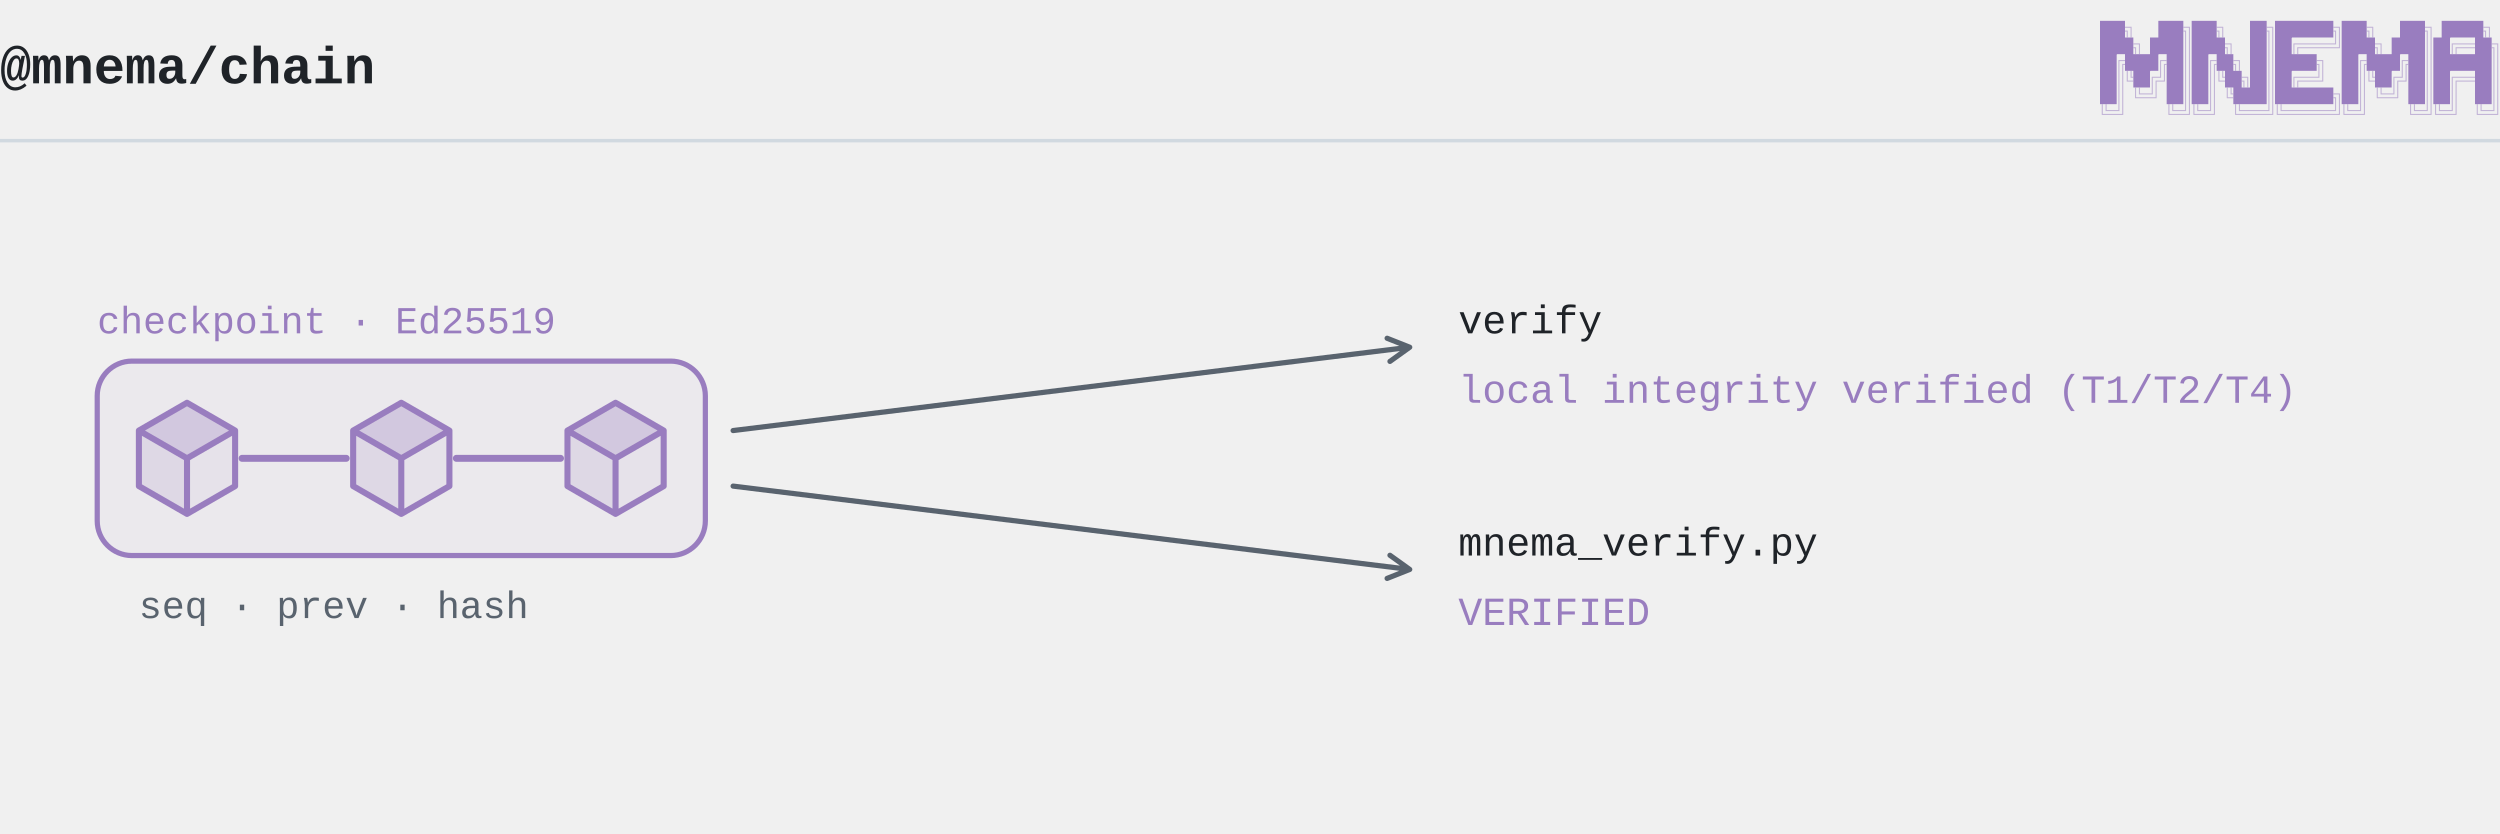
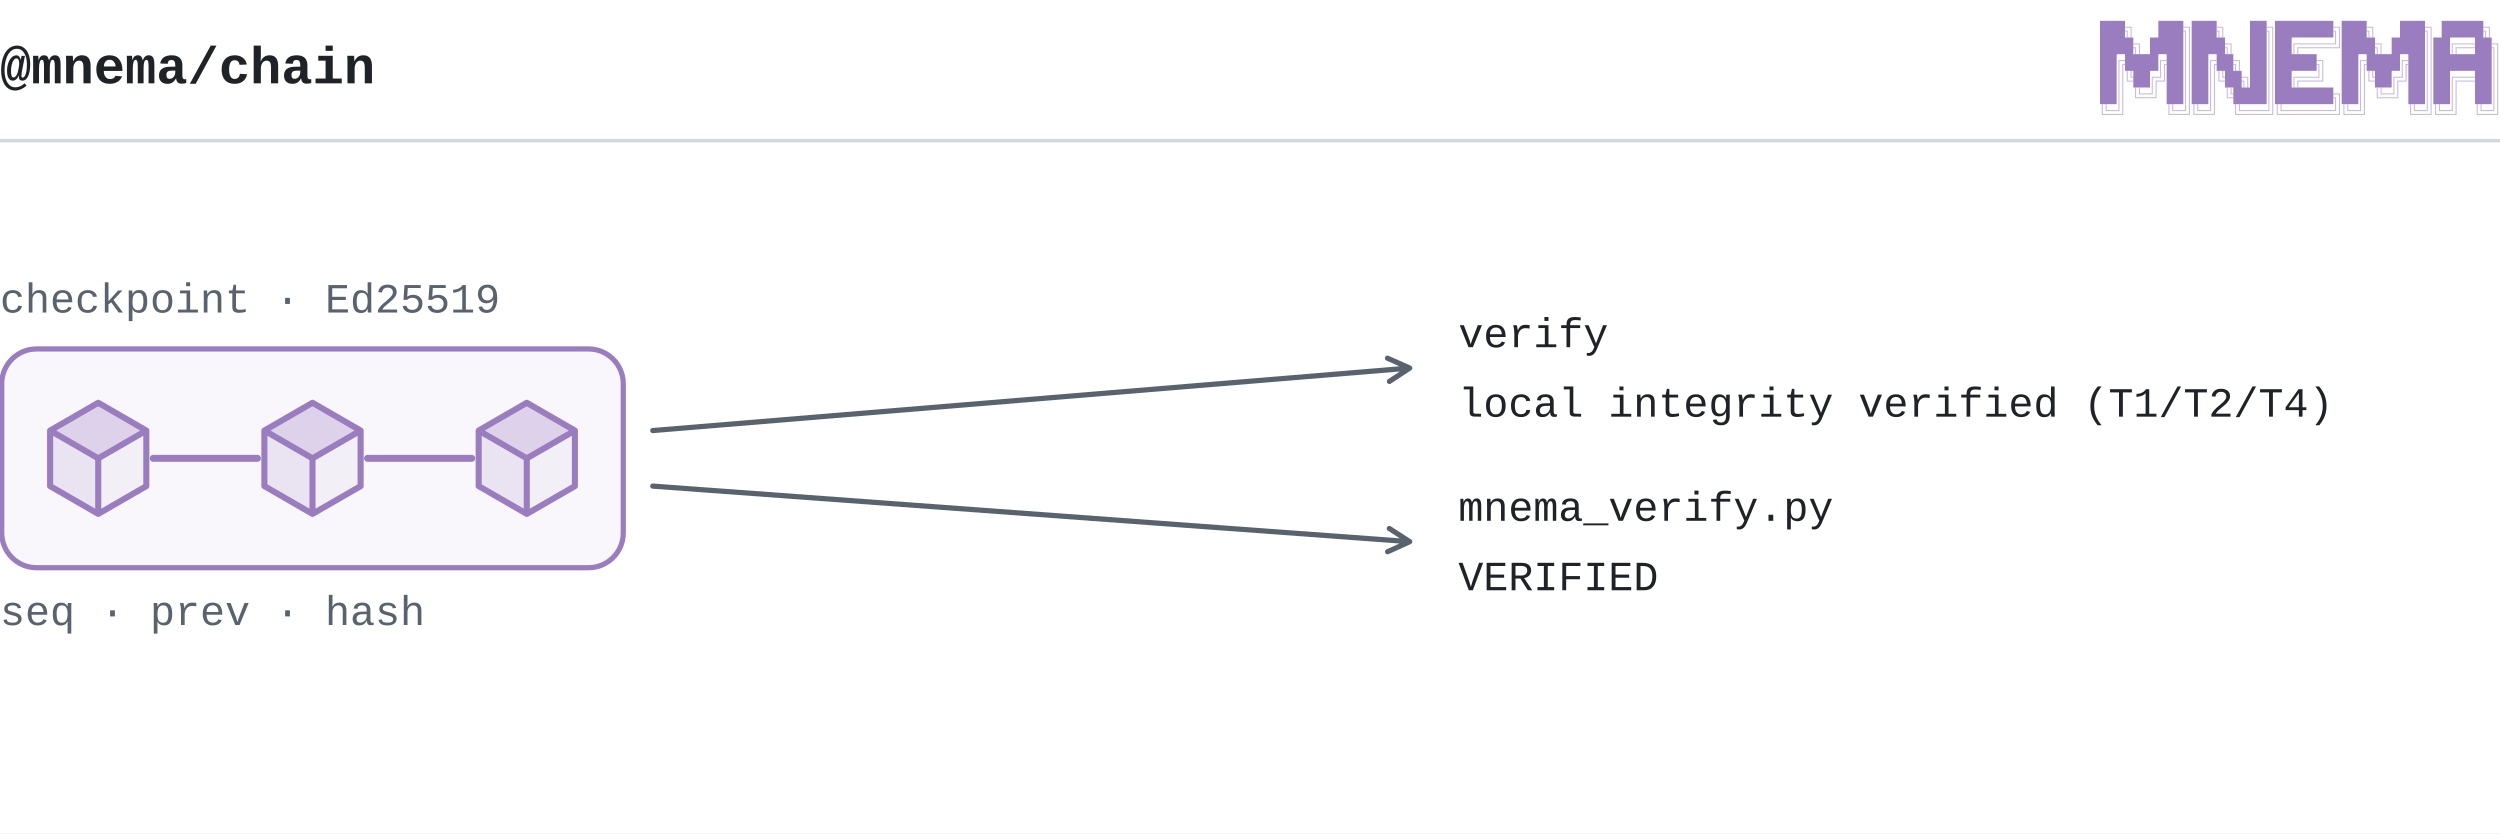
<svg xmlns="http://www.w3.org/2000/svg" width="100%" viewBox="0 0 720 240" role="img" aria-label="The mnema proof engine: typed event catalog, per-tail hash chain, Ed25519 checkpoints, and verification. Zero runtime dependencies.">
  <style>
.a{animation-duration:11s;animation-iteration-count:infinite;animation-timing-function:ease-in-out}
@keyframes k0{0%{opacity:0}14.55%{opacity:0}17.27%{opacity:1}90.91%{opacity:1}93.64%{opacity:0}100%{opacity:0}}
@keyframes k1{0%{opacity:0}20%{opacity:0}22.73%{opacity:1}90.91%{opacity:1}93.64%{opacity:0}100%{opacity:0}}
@keyframes k2{0%{opacity:0}25.45%{opacity:0}28.18%{opacity:1}90.91%{opacity:1}93.64%{opacity:0}100%{opacity:0}}
- @keyframes k3{0%{transform:translateX(0px)}1.82%{transform:translateX(0px)}13.64%{transform:translateX(24px)}100%{transform:translateX(24px)}}
- @keyframes k4{0%{opacity:0}1.36%{opacity:0}2.73%{opacity:1}12.73%{opacity:1}14.09%{opacity:0}100%{opacity:0}}
- @keyframes k5{0%{opacity:0}22.73%{opacity:0}25.45%{opacity:1}90.91%{opacity:1}93.64%{opacity:0}100%{opacity:0}}
- @keyframes k6{0%{opacity:0}27.27%{opacity:0}30%{opacity:1}47.27%{opacity:1}49.09%{opacity:0}69.09%{opacity:0}71.82%{opacity:1}93.64%{opacity:1}100%{opacity:0}}
- @keyframes k7{0%{opacity:0}47.27%{opacity:0}50%{opacity:1}68.18%{opacity:1}70.91%{opacity:0}100%{opacity:0}}
- @keyframes k8{0%{opacity:0}45.45%{opacity:0}46.82%{opacity:0.9}49.09%{opacity:0.2}50.91%{opacity:0.9}52.73%{opacity:0.2}54.55%{opacity:0.9}67.27%{opacity:0.9}70%{opacity:0}100%{opacity:0}}
- @keyframes k9{0%{opacity:0}21.82%{opacity:0}24.55%{opacity:1}90.91%{opacity:1}93.64%{opacity:0}100%{opacity:0}}
- @keyframes k10{0%{opacity:0}31.82%{opacity:0}34.55%{opacity:1}90.91%{opacity:1}93.64%{opacity:0}100%{opacity:0}}
- @keyframes k11{0%{opacity:0}33.64%{opacity:0}36.36%{opacity:1}90.91%{opacity:1}93.64%{opacity:0}100%{opacity:0}}
- @keyframes k12{0%{opacity:0}49.09%{opacity:0}51.82%{opacity:1}66.36%{opacity:1}69.09%{opacity:0}100%{opacity:0}}
+ @keyframes k3{0%{opacity:0}1.82%{opacity:0}4.55%{opacity:1}14.55%{opacity:1}17.27%{opacity:0}100%{opacity:0}}
+ @keyframes k4{0%{opacity:0}22.73%{opacity:0}25.45%{opacity:1}90.91%{opacity:1}93.64%{opacity:0}100%{opacity:0}}
+ @keyframes k5{0%{opacity:0}27.27%{opacity:0}30%{opacity:1}47.27%{opacity:1}49.09%{opacity:0}69.09%{opacity:0}71.82%{opacity:1}90.91%{opacity:1}93.64%{opacity:0}100%{opacity:0}}
+ @keyframes k6{0%{opacity:0}47.27%{opacity:0}50%{opacity:1}68.18%{opacity:1}70.91%{opacity:0}100%{opacity:0}}
+ @keyframes k7{0%{opacity:0}45.45%{opacity:0}46.82%{opacity:0.9}49.09%{opacity:0.2}50.91%{opacity:0.9}52.73%{opacity:0.2}54.55%{opacity:0.9}67.27%{opacity:0.9}70%{opacity:0}100%{opacity:0}}
+ @keyframes k8{0%{opacity:0}21.82%{opacity:0}24.55%{opacity:1}90.91%{opacity:1}93.64%{opacity:0}100%{opacity:0}}
+ @keyframes k9{0%{opacity:0}31.82%{opacity:0}34.55%{opacity:1}90.91%{opacity:1}93.64%{opacity:0}100%{opacity:0}}
+ @keyframes k10{0%{opacity:0}33.64%{opacity:0}36.36%{opacity:1}90.91%{opacity:1}93.64%{opacity:0}100%{opacity:0}}
+ @keyframes k11{0%{opacity:0}49.09%{opacity:0}51.82%{opacity:1}66.36%{opacity:1}69.09%{opacity:0}100%{opacity:0}}
+ @keyframes k12{0%{opacity:0}80%{opacity:0}82.73%{opacity:1}90.91%{opacity:1}93.64%{opacity:0}100%{opacity:0}}
@keyframes k13{0%{opacity:0}80%{opacity:0}82.73%{opacity:1}90.91%{opacity:1}93.64%{opacity:0}100%{opacity:0}}
- @keyframes k14{0%{opacity:0}80%{opacity:0}82.73%{opacity:1}90.91%{opacity:1}93.64%{opacity:0}100%{opacity:0}}
- @keyframes k15{0%{opacity:0}81.82%{opacity:0}84.55%{opacity:1}90.91%{opacity:1}93.64%{opacity:0}100%{opacity:0}}
- @keyframes k16{0%{opacity:0}85.45%{opacity:0}88.18%{opacity:1}90.91%{opacity:1}93.64%{opacity:0}100%{opacity:0}}
- @keyframes k17{0%{opacity:0}83.64%{opacity:0}86.36%{opacity:1}90.91%{opacity:1}93.64%{opacity:0}100%{opacity:0}}
- @keyframes k18{0%{opacity:0}87.27%{opacity:0}90%{opacity:1}90.91%{opacity:1}93.64%{opacity:0}100%{opacity:0}}
+ @keyframes k14{0%{opacity:0}81.82%{opacity:0}84.55%{opacity:1}90.91%{opacity:1}93.64%{opacity:0}100%{opacity:0}}
+ @keyframes k15{0%{opacity:0}85.45%{opacity:0}88.18%{opacity:1}90.91%{opacity:1}93.64%{opacity:0}100%{opacity:0}}
+ @keyframes k16{0%{opacity:0}83.64%{opacity:0}86.36%{opacity:1}90.91%{opacity:1}93.64%{opacity:0}100%{opacity:0}}
+ @keyframes k17{0%{opacity:0}87.27%{opacity:0}90%{opacity:1}90.91%{opacity:1}93.64%{opacity:0}100%{opacity:0}}
@media (prefers-reduced-motion: reduce){.a{animation:none!important}}
</style>
+   <rect width="720" height="240" fill="#ffffff" />
  <text x="0" y="24" font-family="ui-monospace,SFMono-Regular,'SF Mono',Menlo,Consolas,'Liberation Mono',monospace" font-size="15" font-weight="600" fill="#1f2328">@mnema/chain</text>
  <g transform="translate(604.8 6) scale(0.2)">
    <path data-of="blocks" fill="#997dbf" d="M0 0h12.5v24.5h-12.5zM12 0h12.5v24.5h-12.5zM24 0h12v24.5h-12zM84 0h12.5v24.5h-12.5zM96 0h12.5v24.5h-12.5zM108 0h12v24.5h-12zM132 0h12.5v24.5h-12.5zM144 0h12.5v24.5h-12.5zM156 0h12v24.5h-12zM216 0h12.5v24.5h-12.5zM228 0h12v24.5h-12zM252 0h12.5v24.5h-12.5zM264 0h12.5v24.5h-12.5zM276 0h12.5v24h-12.5zM288 0h12.5v24h-12.5zM300 0h12.5v24h-12.5zM312 0h12.5v24h-12.5zM324 0h12v24h-12zM348 0h12.5v24.5h-12.5zM360 0h12.5v24.5h-12.5zM372 0h12v24.5h-12zM432 0h12.5v24.5h-12.5zM444 0h12.5v24.5h-12.5zM456 0h12v24.5h-12zM492 0h12.5v24.5h-12.5zM504 0h12.5v24h-12.5zM516 0h12.5v24h-12.5zM528 0h12.5v24h-12.5zM540 0h12v24.5h-12zM0 24h12.5v24.5h-12.5zM12 24h12.5v24.5h-12.5zM24 24h12.5v24h-12.5zM36 24h12v24.5h-12zM72 24h12.5v24.5h-12.5zM84 24h12.5v24h-12.5zM96 24h12.5v24.5h-12.5zM108 24h12v24.5h-12zM132 24h12.5v24.5h-12.5zM144 24h12.5v24.5h-12.5zM156 24h12.5v24h-12.5zM168 24h12v24.5h-12zM216 24h12.5v24.5h-12.5zM228 24h12v24.5h-12zM252 24h12.5v24.5h-12.5zM264 24h12v24.5h-12zM348 24h12.5v24.5h-12.5zM360 24h12.5v24.5h-12.5zM372 24h12.5v24h-12.5zM384 24h12v24.5h-12zM420 24h12.5v24.5h-12.5zM432 24h12.5v24h-12.5zM444 24h12.5v24.5h-12.5zM456 24h12v24.5h-12zM480 24h12.5v24.5h-12.5zM492 24h12v24.5h-12zM540 24h12.5v24.5h-12.5zM552 24h12v24.5h-12zM0 48h12.5v24.5h-12.5zM12 48h12v24.5h-12zM36 48h12.5v24h-12.5zM48 48h12.5v24.5h-12.5zM60 48h12.5v24.5h-12.5zM72 48h12v24h-12zM96 48h12.5v24.5h-12.5zM108 48h12v24.5h-12zM132 48h12.5v24.5h-12.5zM144 48h12v24.5h-12zM168 48h12.5v24h-12.5zM180 48h12v24.5h-12zM216 48h12.5v24.5h-12.5zM228 48h12v24.5h-12zM252 48h12.5v24.5h-12.5zM264 48h12.5v24.5h-12.5zM276 48h12.5v24h-12.5zM288 48h12.5v24h-12.5zM300 48h12v24h-12zM348 48h12.5v24.5h-12.5zM360 48h12v24.5h-12zM384 48h12.5v24h-12.5zM396 48h12.5v24.5h-12.5zM408 48h12.5v24.5h-12.5zM420 48h12v24h-12zM444 48h12.5v24.5h-12.5zM456 48h12v24.5h-12zM480 48h12.5v24.5h-12.5zM492 48h12.5v24.5h-12.5zM504 48h12.5v24h-12.5zM516 48h12.5v24h-12.5zM528 48h12.5v24h-12.5zM540 48h12.5v24.5h-12.5zM552 48h12v24.5h-12zM0 72h12.5v24.5h-12.5zM12 72h12v24.5h-12zM48 72h12.5v24h-12.5zM60 72h12v24h-12zM96 72h12.5v24.5h-12.5zM108 72h12v24.5h-12zM132 72h12.5v24.5h-12.5zM144 72h12v24.5h-12zM180 72h12.5v24h-12.5zM192 72h12v24.5h-12zM216 72h12.5v24.5h-12.5zM228 72h12v24.5h-12zM252 72h12.5v24.5h-12.5zM264 72h12v24.5h-12zM348 72h12.5v24.5h-12.5zM360 72h12v24.5h-12zM396 72h12.5v24h-12.5zM408 72h12v24h-12zM444 72h12.5v24.5h-12.5zM456 72h12v24.5h-12zM480 72h12.5v24.5h-12.5zM492 72h12v24.5h-12zM540 72h12.5v24.5h-12.5zM552 72h12v24.5h-12zM0 96h12.5v24h-12.5zM12 96h12v24h-12zM96 96h12.5v24h-12.5zM108 96h12v24h-12zM132 96h12.5v24h-12.5zM144 96h12v24h-12zM192 96h12.5v24h-12.5zM204 96h12.5v24h-12.5zM216 96h12.5v24h-12.5zM228 96h12v24h-12zM252 96h12.5v24h-12.5zM264 96h12.5v24h-12.5zM276 96h12.5v24h-12.5zM288 96h12.5v24h-12.5zM300 96h12.5v24h-12.5zM312 96h12.5v24h-12.5zM324 96h12v24h-12zM348 96h12.5v24h-12.5zM360 96h12v24h-12zM444 96h12.5v24h-12.5zM456 96h12v24h-12zM480 96h12.5v24h-12.5zM492 96h12v24h-12zM540 96h12.5v24h-12.5zM552 96h12v24h-12z" />
    <path data-of="lines" fill="none" stroke="#997dbf" stroke-opacity="0.55" stroke-width="1.5" stroke-linejoin="miter" d="M36 9.25L44.75 9.25L44.75 24M36 14.75L39.25 14.75L39.25 24M120 9.25L128.75 9.25L128.75 24M120 14.75L123.25 14.75L123.25 24M168 9.25L176.75 9.25L176.75 24M168 14.75L171.25 14.75L171.25 24M240 9.25L248.75 9.25L248.75 24M240 14.75L243.25 14.75L243.25 24M336 9.25L344.75 9.25L344.75 24M336 14.75L339.25 14.75L339.25 24M384 9.25L392.75 9.25L392.75 24M384 14.75L387.25 14.75L387.25 24M468 9.25L476.75 9.25L476.75 24M468 14.75L471.25 14.75L471.25 24M552 9.25L560.75 9.25L560.75 24M552 14.75L555.25 14.75L555.25 24M48 33.25L56.75 33.25L56.75 48M48 38.75L51.25 38.75L51.25 48M123.25 24L123.25 48M128.75 24L128.75 48M180 33.25L188.75 33.25L188.75 48M180 38.75L183.25 38.75L183.25 48M243.25 24L243.25 48M248.75 24L248.75 48M288 33.25L279.25 33.25L279.25 48M288 38.75L284.75 38.75L284.75 48M288 33.25L300 33.25M288 38.75L300 38.75M300 33.25L312 33.25M300 38.75L312 38.75M312 33.25L324 33.25M312 38.75L324 38.75M324 33.25L336 33.25M324 38.75L336 38.75M344.75 24L344.75 38.75L336 38.75M339.25 24L339.25 33.25L336 33.25M396 33.25L404.75 33.25L404.75 48M396 38.75L399.25 38.75L399.25 48M471.25 24L471.25 48M476.75 24L476.75 48M516 33.25L507.25 33.25L507.25 48M516 38.75L512.75 38.75L512.75 48M516 33.25L528 33.25M516 38.75L528 38.75M528 33.25L540 33.25M528 38.75L540 38.75M564 33.25L572.75 33.25L572.75 48M564 38.75L567.25 38.75L567.25 48M36 57.25L27.25 57.25L27.25 72M36 62.75L32.75 62.75L32.75 72M96 57.25L87.25 57.25L87.25 72M96 62.75L92.75 62.75L92.75 72M123.25 48L123.25 72M128.75 48L128.75 72M168 57.25L159.25 57.25L159.25 72M168 62.75L164.75 62.75L164.75 72M192 57.25L200.75 57.25L200.75 72M192 62.75L195.25 62.75L195.25 72M243.25 48L243.25 72M248.75 48L248.75 72M312 57.25L320.75 57.25L320.75 72M312 62.75L315.25 62.75L315.25 72M384 57.25L375.25 57.25L375.25 72M384 62.75L380.75 62.75L380.75 72M444 57.25L435.25 57.25L435.25 72M444 62.75L440.75 62.75L440.75 72M471.25 48L471.25 72M476.75 48L476.75 72M567.25 48L567.25 72M572.75 48L572.75 72M27.25 72L27.25 96M32.75 72L32.75 96M39.25 72L39.25 86.75L48 86.75M44.75 72L44.75 81.25L48 81.25M84 81.25L75.25 81.25L75.25 96M84 86.75L80.75 86.75L80.75 96M92.75 72L92.75 86.75L84 86.75M87.25 72L87.25 81.25L84 81.25M123.25 72L123.25 96M128.75 72L128.75 96M159.25 72L159.25 96M164.75 72L164.75 96M171.25 72L171.25 86.75L180 86.75M176.75 72L176.75 81.25L180 81.25M204 81.25L212.75 81.25L212.75 96M204 86.75L207.25 86.75L207.25 96M243.25 72L243.25 96M248.75 72L248.75 96M288 81.25L279.25 81.25L279.25 96M288 86.75L284.75 86.75L284.75 96M288 81.25L300 81.25M288 86.75L300 86.75M300 81.25L312 81.25M300 86.75L312 86.75M320.75 72L320.75 86.75L312 86.75M315.25 72L315.25 81.25L312 81.25M375.25 72L375.25 96M380.75 72L380.75 96M387.25 72L387.25 86.75L396 86.75M392.75 72L392.75 81.25L396 81.25M432 81.25L423.25 81.25L423.25 96M432 86.75L428.75 86.75L428.75 96M440.75 72L440.75 86.75L432 86.75M435.25 72L435.25 81.25L432 81.25M471.25 72L471.25 96M476.75 72L476.75 96M516 81.25L507.25 81.25L507.25 96M516 86.75L512.75 86.75L512.75 96M516 81.25L528 81.25M516 86.75L528 86.75M528 81.25L540 81.25M528 86.75L540 86.75M567.25 72L567.25 96M572.75 72L572.75 96M27.25 96L27.25 120M32.75 96L32.75 120M51.25 96L51.25 110.75L60 110.75M56.75 96L56.75 105.25L60 105.25M60 105.25L72 105.25M60 110.75L72 110.75M80.75 96L80.75 110.75L72 110.75M75.25 96L75.25 105.25L72 105.25M123.25 96L123.25 120M128.75 96L128.75 120M159.25 96L159.25 120M164.75 96L164.75 120M183.25 96L183.25 110.75L192 110.75M188.75 96L188.75 105.25L192 105.25M243.25 96L243.25 120M248.75 96L248.75 120M336 105.25L344.75 105.25L344.75 120M336 110.75L339.25 110.75L339.25 120M375.25 96L375.25 120M380.75 96L380.75 120M399.25 96L399.25 110.75L408 110.75M404.75 96L404.75 105.25L408 105.25M408 105.25L420 105.25M408 110.75L420 110.75M428.75 96L428.75 110.75L420 110.75M423.25 96L423.25 105.25L420 105.25M471.25 96L471.25 120M476.75 96L476.75 120M507.25 96L507.25 120M512.75 96L512.75 120M567.25 96L567.25 120M572.75 96L572.75 120M3.25 120L3.25 134.75L12 134.75M8.75 120L8.75 129.25L12 129.25M12 129.25L24 129.25M12 134.75L24 134.75M32.75 120L32.75 134.75L24 134.75M27.25 120L27.25 129.25L24 129.25M99.25 120L99.25 134.75L108 134.75M104.75 120L104.75 129.25L108 129.25M108 129.25L120 129.25M108 134.75L120 134.75M128.75 120L128.75 134.75L120 134.75M123.25 120L123.25 129.25L120 129.25M135.25 120L135.25 134.75L144 134.75M140.75 120L140.75 129.25L144 129.25M144 129.25L156 129.25M144 134.75L156 134.75M164.75 120L164.75 134.75L156 134.75M159.25 120L159.25 129.25L156 129.25M195.25 120L195.25 134.75L204 134.75M200.75 120L200.75 129.25L204 129.25M204 129.25L216 129.25M204 134.75L216 134.75M216 129.25L228 129.25M216 134.75L228 134.75M228 129.25L240 129.25M228 134.75L240 134.75M248.75 120L248.75 134.75L240 134.75M243.25 120L243.25 129.25L240 129.25M255.25 120L255.25 134.75L264 134.75M260.75 120L260.75 129.25L264 129.25M264 129.25L276 129.25M264 134.75L276 134.75M276 129.25L288 129.25M276 134.75L288 134.75M288 129.25L300 129.25M288 134.75L300 134.75M300 129.25L312 129.25M300 134.75L312 134.75M312 129.25L324 129.25M312 134.75L324 134.75M324 129.25L336 129.25M324 134.75L336 134.75M344.75 120L344.75 134.75L336 134.75M339.25 120L339.25 129.25L336 129.25M351.25 120L351.25 134.75L360 134.75M356.75 120L356.75 129.25L360 129.25M360 129.25L372 129.25M360 134.75L372 134.75M380.75 120L380.75 134.75L372 134.75M375.25 120L375.25 129.25L372 129.25M447.25 120L447.25 134.75L456 134.75M452.75 120L452.75 129.25L456 129.25M456 129.25L468 129.25M456 134.75L468 134.75M476.75 120L476.75 134.75L468 134.75M471.25 120L471.25 129.25L468 129.25M483.25 120L483.25 134.75L492 134.75M488.75 120L488.75 129.25L492 129.25M492 129.25L504 129.25M492 134.75L504 134.75M512.75 120L512.75 134.75L504 134.75M507.25 120L507.25 129.25L504 129.25M543.25 120L543.25 134.75L552 134.75M548.75 120L548.75 129.25L552 129.25M552 129.25L564 129.25M552 134.75L564 134.75M572.75 120L572.75 134.75L564 134.75M567.25 120L567.25 129.25L564 129.25" />
  </g>
  <path d="M0 40.5H720" stroke="#d1d9e0" />
-   <g class="a" style="animation-name:k3,k4" opacity="0">
-     <rect x="0.5" y="56.5" width="148" height="25" rx="6" fill="#997dbf" fill-opacity="0.12" stroke="#997dbf" stroke-opacity="0.6" />
-     <text x="10" y="73.5" font-family="ui-monospace,SFMono-Regular,'SF Mono',Menlo,Consolas,'Liberation Mono',monospace" font-size="11.5" fill="#1f2328">decision.recorded</text>
+   <g class="a" style="animation-name:k3" opacity="0">
+     <rect x="0.5" y="52.5" width="149.4" height="25" rx="6" fill="#997dbf" fill-opacity="0.12" stroke="#997dbf" />
+     <text x="14" y="70" font-family="ui-monospace,SFMono-Regular,'SF Mono',Menlo,Consolas,'Liberation Mono',monospace" font-size="12" fill="#1f2328">decision.recorded</text>
  </g>
  <g class="a" style="animation-name:k0">
-     <path d="M53.86 116L67.71 124L53.86 132L40 124z" fill="#997dbf" fill-opacity="0.3" />
-     <path d="M40 124L53.86 132L53.86 148L40 140z" fill="#997dbf" fill-opacity="0.16" />
-     <path d="M53.86 132L67.71 124L67.71 140L53.86 148z" fill="#997dbf" fill-opacity="0.06" />
-     <path d="M53.86 116L67.71 124L67.71 140L53.86 148L40 140L40 124zM40 124L53.86 132L67.71 124M53.86 132V148" fill="none" stroke="#997dbf" stroke-width="1.75" stroke-linejoin="round" />
+     <path d="M28.29 116L42.14 124L28.29 132L14.43 124z" fill="#997dbf" fill-opacity="0.3" />
+     <path d="M14.43 124L28.29 132L28.29 148L14.43 140z" fill="#997dbf" fill-opacity="0.16" />
+     <path d="M28.29 132L42.14 124L42.14 140L28.29 148z" fill="#997dbf" fill-opacity="0.06" />
+     <path d="M28.29 116L42.14 124L42.14 140L28.29 148L14.43 140L14.43 124zM14.43 124L28.29 132L42.14 124M28.29 132V148" fill="none" stroke="#997dbf" stroke-width="1.75" stroke-linejoin="round" />
  </g>
  <g class="a" style="animation-name:k1">
-     <path d="M69.71 132H99.71" stroke="#59636e" stroke-width="1.5" stroke-linecap="round" />
-     <path d="M115.57 116L129.43 124L115.57 132L101.71 124z" fill="#997dbf" fill-opacity="0.3" />
-     <path d="M101.71 124L115.57 132L115.57 148L101.71 140z" fill="#997dbf" fill-opacity="0.16" />
-     <path d="M115.57 132L129.43 124L129.43 140L115.57 148z" fill="#997dbf" fill-opacity="0.06" />
-     <path d="M115.57 116L129.43 124L129.43 140L115.57 148L101.71 140L101.71 124zM101.71 124L115.57 132L129.43 124M115.57 132V148" fill="none" stroke="#997dbf" stroke-width="1.75" stroke-linejoin="round" />
+     <path d="M44.14 132H74.14" stroke="#59636e" stroke-width="1.5" stroke-linecap="round" />
+     <path d="M90 116L103.86 124L90 132L76.14 124z" fill="#997dbf" fill-opacity="0.3" />
+     <path d="M76.14 124L90 132L90 148L76.14 140z" fill="#997dbf" fill-opacity="0.16" />
+     <path d="M90 132L103.86 124L103.86 140L90 148z" fill="#997dbf" fill-opacity="0.06" />
+     <path d="M90 116L103.86 124L103.86 140L90 148L76.14 140L76.14 124zM76.14 124L90 132L103.86 124M90 132V148" fill="none" stroke="#997dbf" stroke-width="1.75" stroke-linejoin="round" />
  </g>
  <g class="a" style="animation-name:k2">
-     <path d="M131.43 132H161.43" stroke="#59636e" stroke-width="1.5" stroke-linecap="round" />
-     <path d="M177.28 116L191.14 124L177.28 132L163.43 124z" fill="#997dbf" fill-opacity="0.3" />
-     <path d="M163.43 124L177.28 132L177.28 148L163.43 140z" fill="#997dbf" fill-opacity="0.16" />
-     <path d="M177.28 132L191.14 124L191.14 140L177.28 148z" fill="#997dbf" fill-opacity="0.06" />
-     <path d="M177.28 116L191.14 124L191.14 140L177.28 148L163.43 140L163.43 124zM163.43 124L177.28 132L191.14 124M177.28 132V148" fill="none" stroke="#997dbf" stroke-width="1.75" stroke-linejoin="round" />
+     <path d="M105.86 132H135.86" stroke="#59636e" stroke-width="1.5" stroke-linecap="round" />
+     <path d="M151.71 116L165.57 124L151.71 132L137.86 124z" fill="#997dbf" fill-opacity="0.3" />
+     <path d="M137.86 124L151.71 132L151.71 148L137.86 140z" fill="#997dbf" fill-opacity="0.16" />
+     <path d="M151.71 132L165.57 124L165.57 140L151.71 148z" fill="#997dbf" fill-opacity="0.06" />
+     <path d="M151.71 116L165.57 124L165.57 140L151.71 148L137.86 140L137.86 124zM137.86 124L151.71 132L165.57 124M151.71 132V148" fill="none" stroke="#997dbf" stroke-width="1.75" stroke-linejoin="round" />
  </g>
-   <path class="a" style="animation-name:k5" d="M69.71 132H99.71" stroke="#997dbf" stroke-width="2" stroke-linecap="round" />
-   <path class="a" style="animation-name:k6" d="M131.43 132H161.43" stroke="#997dbf" stroke-width="2" stroke-linecap="round" />
-   <path class="a" style="animation-name:k7" opacity="0" d="M131.43 132H161.43" stroke="#59636e" stroke-width="2" stroke-dasharray="3 4" stroke-linecap="round" />
-   <path class="a" style="animation-name:k8" opacity="0" d="M115.57 116L129.43 124L129.43 140L115.57 148L101.71 140L101.71 124z" fill="#59636e" />
-   <text class="a" style="animation-name:k9" x="40" y="178" font-family="ui-monospace,SFMono-Regular,'SF Mono',Menlo,Consolas,'Liberation Mono',monospace" font-size="11" fill="#59636e">seq · prev · hash</text>
-   <rect class="a" style="animation-name:k10" x="28" y="104" width="175.14" height="56" rx="10" fill="#997dbf" fill-opacity="0.06" stroke="#997dbf" stroke-width="1.5" />
-   <text class="a" style="animation-name:k11" x="28" y="96" font-family="ui-monospace,SFMono-Regular,'SF Mono',Menlo,Consolas,'Liberation Mono',monospace" font-size="11" fill="#997dbf">checkpoint · Ed25519</text>
-   <text class="a" style="animation-name:k12" opacity="0" x="0" y="226" font-family="ui-monospace,SFMono-Regular,'SF Mono',Menlo,Consolas,'Liberation Mono',monospace" font-size="11.5" fill="#1f2328">entry hash mismatch: content or link was altered</text>
-   <path class="a" style="animation-name:k13" d="M211.14 124L406 100M399.49 97.42L406 100L400.31 104.08" fill="none" stroke="#59636e" stroke-width="1.5" stroke-linecap="round" stroke-linejoin="round" />
-   <path class="a" style="animation-name:k14" d="M211.14 140L406 164M400.31 159.92L406 164L399.49 166.58" fill="none" stroke="#59636e" stroke-width="1.5" stroke-linecap="round" stroke-linejoin="round" />
-   <text class="a" style="animation-name:k15" x="420" y="96" font-family="ui-monospace,SFMono-Regular,'SF Mono',Menlo,Consolas,'Liberation Mono',monospace" font-size="11.5" fill="#1f2328">verify</text>
-   <text class="a" style="animation-name:k16" x="420" y="116" font-family="ui-monospace,SFMono-Regular,'SF Mono',Menlo,Consolas,'Liberation Mono',monospace" font-size="11.5" fill="#997dbf">local integrity verified (T1/T2/T4)</text>
-   <text class="a" style="animation-name:k17" x="420" y="160" font-family="ui-monospace,SFMono-Regular,'SF Mono',Menlo,Consolas,'Liberation Mono',monospace" font-size="11.5" fill="#1f2328">mnema_verify.py</text>
-   <text class="a" style="animation-name:k18" x="420" y="180" font-family="ui-monospace,SFMono-Regular,'SF Mono',Menlo,Consolas,'Liberation Mono',monospace" font-size="11.5" fill="#997dbf">VERIFIED</text>
+   <path class="a" style="animation-name:k4" d="M44.14 132H74.14" stroke="#997dbf" stroke-width="2" stroke-linecap="round" />
+   <path class="a" style="animation-name:k5" d="M105.86 132H135.86" stroke="#997dbf" stroke-width="2" stroke-linecap="round" />
+   <path class="a" style="animation-name:k6" opacity="0" d="M105.86 132H135.86" stroke="#59636e" stroke-width="2" stroke-dasharray="3 4" stroke-linecap="round" />
+   <path class="a" style="animation-name:k7" opacity="0" d="M90 116L103.86 124L103.86 140L90 148L76.14 140L76.14 124z" fill="#59636e" />
+   <text class="a" style="animation-name:k8" x="0" y="180" font-family="ui-monospace,SFMono-Regular,'SF Mono',Menlo,Consolas,'Liberation Mono',monospace" font-size="12" fill="#59636e">seq · prev · hash</text>
+   <rect class="a" style="animation-name:k9" x="0.5" y="100.5" width="179" height="63" rx="10" fill="#997dbf" fill-opacity="0.06" stroke="#997dbf" stroke-width="1.5" />
+   <text class="a" style="animation-name:k10" x="0" y="90" font-family="ui-monospace,SFMono-Regular,'SF Mono',Menlo,Consolas,'Liberation Mono',monospace" font-size="12" fill="#59636e">checkpoint · Ed25519</text>
+   <text class="a" style="animation-name:k11" opacity="0" x="0" y="220" font-family="ui-monospace,SFMono-Regular,'SF Mono',Menlo,Consolas,'Liberation Mono',monospace" font-size="12" fill="#1f2328">entry hash mismatch: content or link was altered</text>
+   <path class="a" style="animation-name:k12" d="M188 124L406 106M399.6 103.16L406 106L400.15 109.85" fill="none" stroke="#59636e" stroke-width="1.5" stroke-linecap="round" stroke-linejoin="round" />
+   <path class="a" style="animation-name:k13" d="M188 140L406 156M400.12 152.2L406 156L399.63 158.9" fill="none" stroke="#59636e" stroke-width="1.5" stroke-linecap="round" stroke-linejoin="round" />
+   <text class="a" style="animation-name:k14" x="420" y="100" font-family="ui-monospace,SFMono-Regular,'SF Mono',Menlo,Consolas,'Liberation Mono',monospace" font-size="12" fill="#1f2328">verify</text>
+   <text class="a" style="animation-name:k15" x="420" y="120" font-family="ui-monospace,SFMono-Regular,'SF Mono',Menlo,Consolas,'Liberation Mono',monospace" font-size="12" fill="#1f2328">local integrity verified (T1/T2/T4)</text>
+   <text class="a" style="animation-name:k16" x="420" y="150" font-family="ui-monospace,SFMono-Regular,'SF Mono',Menlo,Consolas,'Liberation Mono',monospace" font-size="12" fill="#1f2328">mnema_verify.py</text>
+   <text class="a" style="animation-name:k17" x="420" y="170" font-family="ui-monospace,SFMono-Regular,'SF Mono',Menlo,Consolas,'Liberation Mono',monospace" font-size="12" fill="#1f2328">VERIFIED</text>
</svg>
